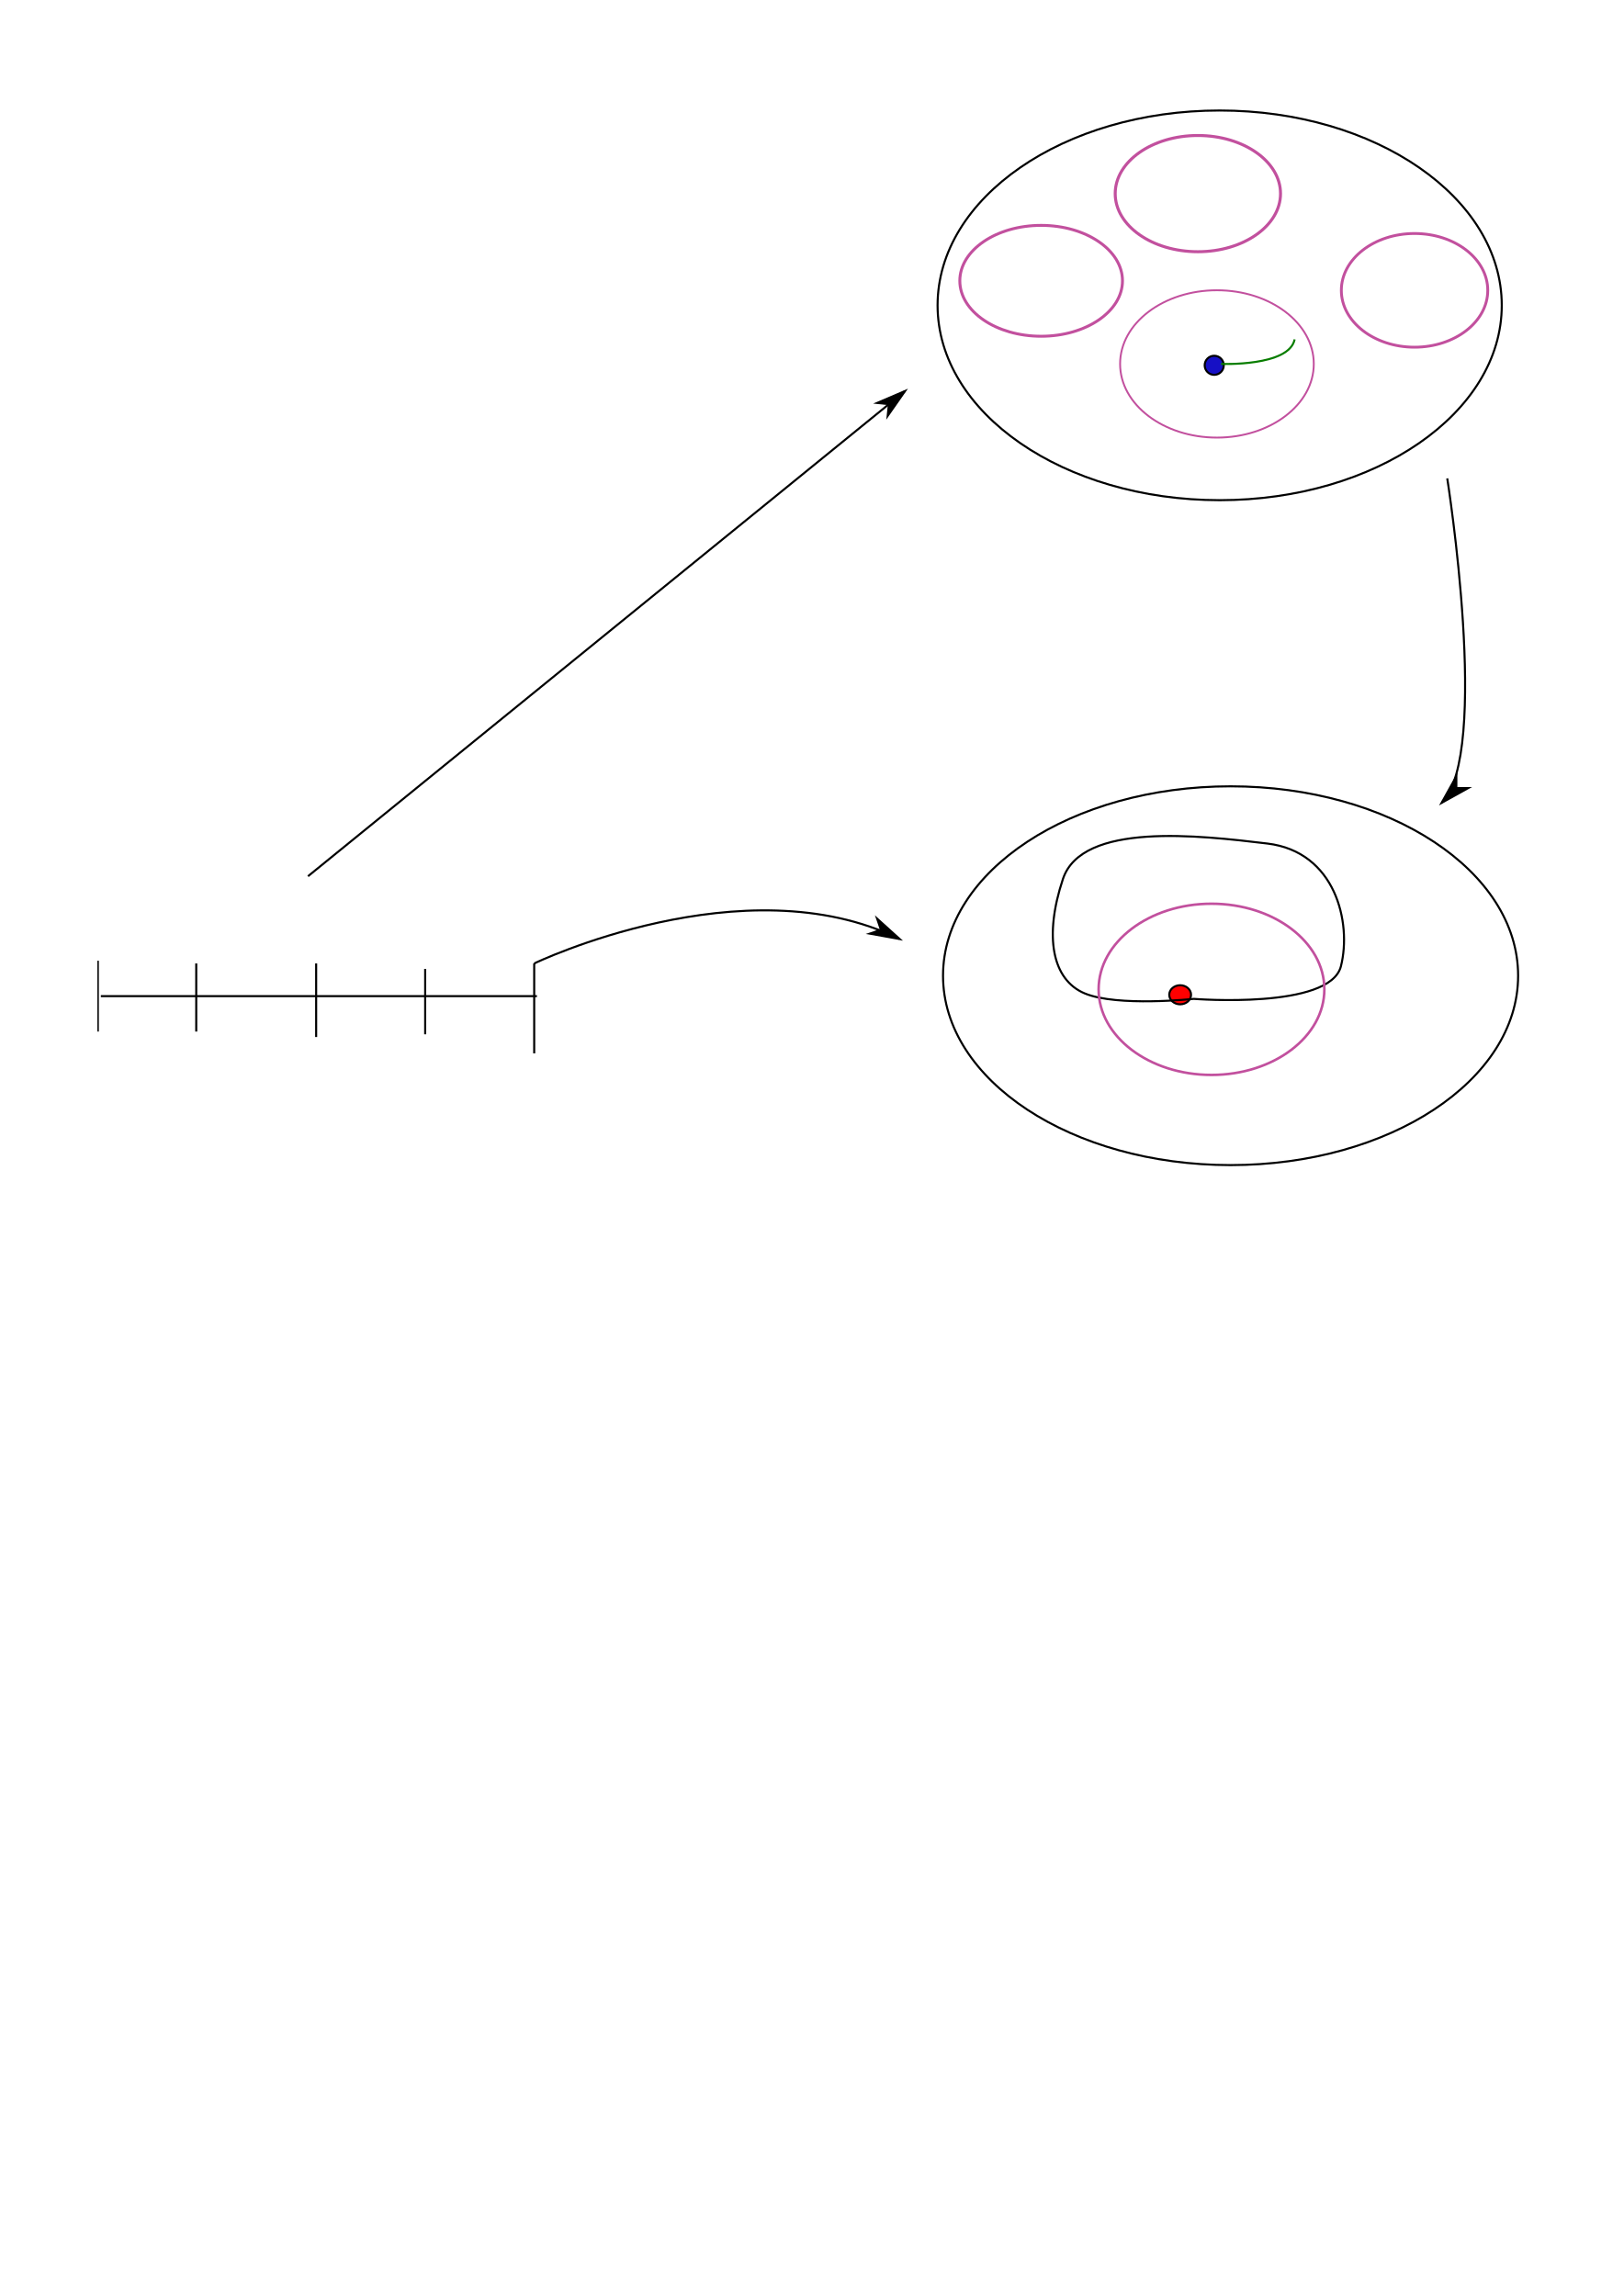
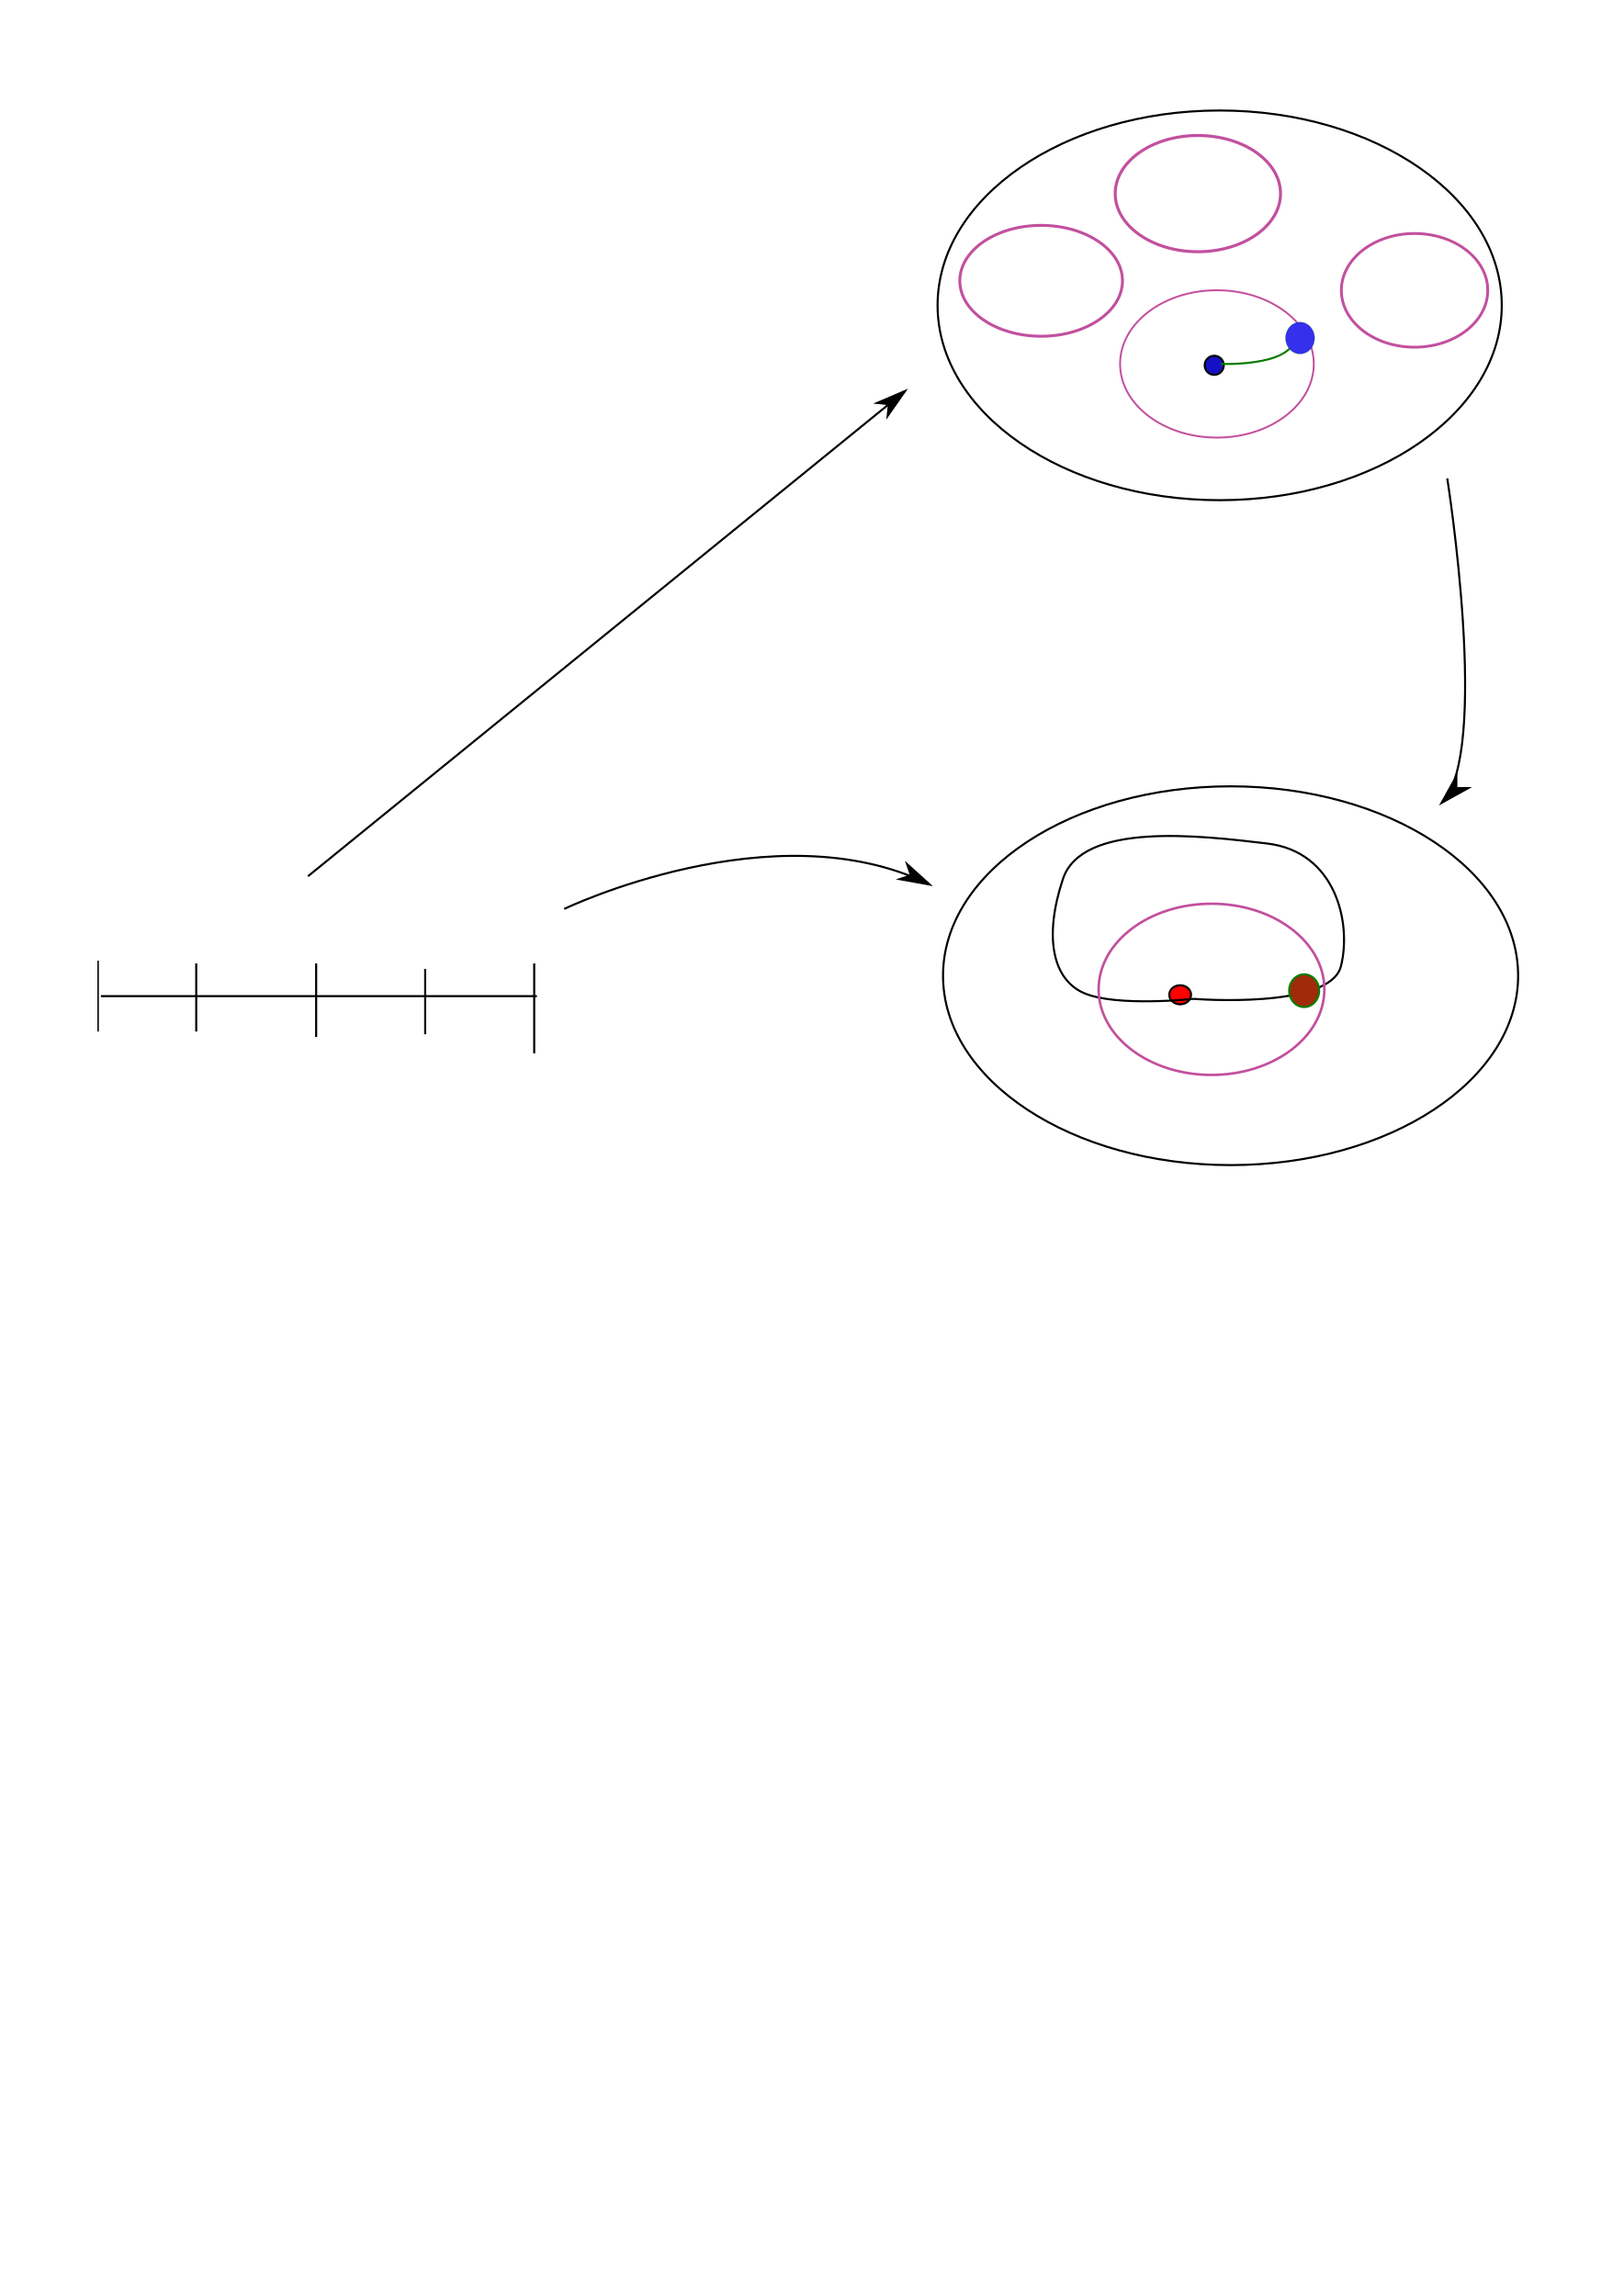
<svg xmlns="http://www.w3.org/2000/svg" width="210mm" height="297mm" viewBox="0 0 210 297" version="1.1" id="svg8">
  <defs id="defs2">
    <marker style="overflow:visible;" id="marker1365" refX="0.0" refY="0.0" orient="auto">
      <path transform="scale(0.8) rotate(180) translate(12.5,0)" style="fill-rule:evenodd;stroke:#000000;stroke-width:1pt;stroke-opacity:1;fill:#000000;fill-opacity:1" d="M 0.0,0.0 L 5.0,-5.0 L -12.5,0.0 L 5.0,5.0 L 0.0,0.0 z " id="path1363" />
    </marker>
    <marker orient="auto" refY="0.0" refX="0.0" id="marker1199" style="overflow:visible;">
      <path id="path1197" d="M 0.0,0.0 L 5.0,-5.0 L -12.5,0.0 L 5.0,5.0 L 0.0,0.0 z " style="fill-rule:evenodd;stroke:#000000;stroke-width:1pt;stroke-opacity:1;fill:#000000;fill-opacity:1" transform="scale(0.8) rotate(180) translate(12.5,0)" />
    </marker>
    <marker orient="auto" refY="0.0" refX="0.0" id="Arrow1Lend" style="overflow:visible;">
      <path id="path916" d="M 0.0,0.0 L 5.0,-5.0 L -12.5,0.0 L 5.0,5.0 L 0.0,0.0 z " style="fill-rule:evenodd;stroke:#000000;stroke-width:1pt;stroke-opacity:1;fill:#000000;fill-opacity:1" transform="scale(0.8) rotate(180) translate(12.5,0)" />
    </marker>
  </defs>
  <g id="layer1">
    <ellipse style="fill:none;fill-opacity:1;stroke:#000000;stroke-width:0.265;stroke-miterlimit:4;stroke-dasharray:none;stroke-dashoffset:0;stroke-opacity:1" id="path815" cx="159.155" cy="126.213" rx="37.189" ry="24.499" />
    <ellipse style="fill:none;fill-opacity:1;stroke:#000000;stroke-width:0.265;stroke-miterlimit:4;stroke-dasharray:none;stroke-dashoffset:0;stroke-opacity:1" id="path817" cx="157.745" cy="39.497" rx="36.484" ry="25.204" />
    <path style="fill:none;fill-rule:evenodd;stroke:#000000;stroke-width:0.265px;stroke-linecap:butt;stroke-linejoin:miter;stroke-opacity:1;marker-end:url(#Arrow1Lend)" d="m 187.179,61.881 c 0,0 5.64,35.603 -0.705,41.948" id="path819" />
    <flowRoot xml:space="preserve" id="flowRoot821" style="font-style:normal;font-weight:normal;font-size:40px;line-height:125%;font-family:sans-serif;letter-spacing:0px;word-spacing:0px;fill:#000000;fill-opacity:1;stroke:none;stroke-width:1px;stroke-linecap:butt;stroke-linejoin:miter;stroke-opacity:1" transform="scale(0.2645833)">
      <flowRegion id="flowRegion823">
        <rect id="rect825" width="50.627" height="61.285" x="732.761" y="280.511" />
      </flowRegion>
      <flowPara id="flowPara827">p</flowPara>
    </flowRoot>
    <path style="fill:none;fill-rule:evenodd;stroke:#000000;stroke-width:0.265px;stroke-linecap:butt;stroke-linejoin:miter;stroke-opacity:1" d="M 13.043,128.856 H 69.443" id="path829" />
    <path style="fill:none;fill-rule:evenodd;stroke:#000000;stroke-width:0.189px;stroke-linecap:butt;stroke-linejoin:miter;stroke-opacity:1" d="m 12.69,124.274 v 9.165" id="path831" />
    <path style="fill:none;fill-rule:evenodd;stroke:#000000;stroke-width:0.265px;stroke-linecap:butt;stroke-linejoin:miter;stroke-opacity:1" d="m 25.38,133.439 v -8.813" id="path869" />
    <path style="fill:none;fill-rule:evenodd;stroke:#000000;stroke-width:0.265px;stroke-linecap:butt;stroke-linejoin:miter;stroke-opacity:1" d="m 40.89,134.144 v -9.518" id="path871" />
    <path style="fill:none;fill-rule:evenodd;stroke:#000000;stroke-width:0.265px;stroke-linecap:butt;stroke-linejoin:miter;stroke-opacity:1" d="m 54.99,133.791 v -8.46" id="path873" />
    <path style="fill:none;fill-rule:evenodd;stroke:#000000;stroke-width:0.265px;stroke-linecap:butt;stroke-linejoin:miter;stroke-opacity:1" d="M 69.09,136.259 V 124.626" id="path875" />
    <flowRoot xml:space="preserve" id="flowRoot877" style="font-style:normal;font-weight:normal;font-size:40px;line-height:125%;font-family:sans-serif;letter-spacing:0px;word-spacing:0px;fill:#000000;fill-opacity:1;stroke:none;stroke-width:1px;stroke-linecap:butt;stroke-linejoin:miter;stroke-opacity:1" transform="scale(0.2645833)">
      <flowRegion id="flowRegion879">
        <rect id="rect881" width="101.254" height="59.953" x="154.546" y="507.001" />
      </flowRegion>
      <flowPara id="flowPara883">I</flowPara>
      <flowPara id="flowPara885" />
    </flowRoot>
    <flowRoot xml:space="preserve" id="flowRoot887" style="font-style:normal;font-weight:normal;font-size:40px;line-height:125%;font-family:sans-serif;letter-spacing:0px;word-spacing:0px;fill:#000000;fill-opacity:1;stroke:none;stroke-width:1px;stroke-linecap:butt;stroke-linejoin:miter;stroke-opacity:1" transform="matrix(0.2645833,0,0,0.2645833,3.172522,-9.517564)">
      <flowRegion id="flowRegion889">
        <rect id="rect891" width="71.944" height="62.618" x="692.792" y="584.274" />
      </flowRegion>
      <flowPara id="flowPara893">X</flowPara>
    </flowRoot>
    <flowRoot xml:space="preserve" id="flowRoot895" style="font-style:normal;font-weight:normal;font-size:40px;line-height:125%;font-family:sans-serif;letter-spacing:0px;word-spacing:0px;fill:#000000;fill-opacity:1;stroke:none;stroke-width:1px;stroke-linecap:butt;stroke-linejoin:miter;stroke-opacity:1" transform="matrix(0.2645833,0,0,0.2645833,103.9882,4.935033)">
      <flowRegion id="flowRegion897">
        <rect id="rect899" width="85.267" height="106.583" x="329.076" y="26.043" />
      </flowRegion>
      <flowPara id="flowPara901">X</flowPara>
    </flowRoot>
    <flowRoot xml:space="preserve" id="flowRoot903" style="font-style:normal;font-weight:normal;font-size:40px;line-height:125%;font-family:sans-serif;letter-spacing:0px;word-spacing:0px;fill:#000000;fill-opacity:1;stroke:none;stroke-width:1px;stroke-linecap:butt;stroke-linejoin:miter;stroke-opacity:1" transform="matrix(0.2645833,0,0,0.2645833,114.5633,-46.53032)">
      <flowRegion id="flowRegion905">
        <rect id="rect907" width="91.928" height="103.919" x="287.775" y="196.576" />
      </flowRegion>
      <flowPara id="flowPara909">~</flowPara>
      <flowPara id="flowPara911" />
    </flowRoot>
-     <path style="fill:none;fill-rule:evenodd;stroke:#000000;stroke-width:0.265px;stroke-linecap:butt;stroke-linejoin:miter;stroke-opacity:1;marker-end:url(#marker1199)" d="m 69.09,124.626 c 0,0 27.143,-13.043 47.235,-3.173" id="path1195" />
+     <path style="fill:none;fill-rule:evenodd;stroke:#000000;stroke-width:0.265px;stroke-linecap:butt;stroke-linejoin:miter;stroke-opacity:1;marker-end:url(#marker1199)" d="m 72.968,117.576 c 0,0 27.143,-13.043 47.235,-3.173" id="path1195" />
    <flowRoot xml:space="preserve" id="flowRoot1225" style="font-style:normal;font-weight:normal;font-size:40px;line-height:125%;font-family:sans-serif;letter-spacing:0px;word-spacing:0px;fill:#040000;fill-opacity:1;stroke:none;stroke-width:1px;stroke-linecap:butt;stroke-linejoin:miter;stroke-opacity:1;" transform="matrix(0.2645833,0,0,0.2645833,8.107555,26.79018)">
      <flowRegion id="flowRegion1227" style="fill:#040000;fill-opacity:1;">
        <rect id="rect1229" width="105.251" height="58.621" x="318.418" y="356.452" style="fill:#040000;fill-opacity:1;" />
      </flowRegion>
      <flowPara id="flowPara1231">f</flowPara>
    </flowRoot>
    <ellipse style="fill:#ff0000;fill-opacity:1;stroke:#000000;stroke-width:0.265;stroke-miterlimit:4;stroke-dasharray:none;stroke-dashoffset:0;stroke-opacity:1" id="path1233" cx="152.634" cy="128.68" rx="1.41" ry="1.234" />
    <circle style="fill:#1610c5;fill-opacity:1;stroke:#000000;stroke-width:0.265;stroke-miterlimit:4;stroke-dasharray:none;stroke-dashoffset:0;stroke-opacity:1" id="path1235" cx="157.04" cy="47.252" r="1.234" />
    <flowRoot xml:space="preserve" id="flowRoot1239" style="font-style:normal;font-weight:normal;font-size:40px;line-height:125%;font-family:sans-serif;letter-spacing:0px;word-spacing:0px;fill:#000000;fill-opacity:1;stroke:none;stroke-width:1px;stroke-linecap:butt;stroke-linejoin:miter;stroke-opacity:1" transform="matrix(0.2353563,0,0,0.2162445,117.4146,1.932396)">
      <flowRegion id="flowRegion1241">
        <rect id="rect1243" width="65.282" height="55.956" x="169.201" y="225.887" />
      </flowRegion>
      <flowPara id="flowPara1245">x</flowPara>
    </flowRoot>
    <flowRoot transform="matrix(0.1984862,0,0,0.2177126,115.2388,80.28381)" xml:space="preserve" id="flowRoot1239-5" style="font-style:normal;font-weight:normal;font-size:40px;line-height:125%;font-family:sans-serif;letter-spacing:0px;word-spacing:0px;fill:#000000;fill-opacity:1;stroke:none;stroke-width:1px;stroke-linecap:butt;stroke-linejoin:miter;stroke-opacity:1">
      <flowRegion id="flowRegion1241-3">
        <rect id="rect1243-5" width="65.282" height="55.956" x="169.201" y="225.887" />
      </flowRegion>
      <flowPara id="flowPara1245-6">x</flowPara>
    </flowRoot>
    <flowRoot xml:space="preserve" id="flowRoot1271" style="font-style:normal;font-weight:normal;font-size:40px;line-height:125%;font-family:sans-serif;letter-spacing:0px;word-spacing:0px;fill:#000000;fill-opacity:1;stroke:none;stroke-width:1px;stroke-linecap:butt;stroke-linejoin:miter;stroke-opacity:1" transform="matrix(0.1857545,0,0,0.1280339,126.6479,41.22449)">
      <flowRegion id="flowRegion1273">
        <rect id="rect1275" width="46.63" height="49.295" x="190.518" y="117.971" />
      </flowRegion>
      <flowPara id="flowPara1277">0</flowPara>
    </flowRoot>
    <flowRoot xml:space="preserve" id="flowRoot1271-2" style="font-style:normal;font-weight:normal;font-size:40px;line-height:125%;font-family:sans-serif;letter-spacing:0px;word-spacing:0px;fill:#000000;fill-opacity:1;stroke:none;stroke-width:1px;stroke-linecap:butt;stroke-linejoin:miter;stroke-opacity:1" transform="matrix(0.1566548,0,0,0.1289031,123.2538,119.3178)">
      <flowRegion id="flowRegion1273-9">
        <rect id="rect1275-1" width="46.63" height="49.295" x="190.518" y="117.971" />
      </flowRegion>
      <flowPara id="flowPara1277-2">0</flowPara>
    </flowRoot>
    <flowRoot xml:space="preserve" id="flowRoot1303" style="font-style:normal;font-weight:normal;font-size:40px;line-height:125%;font-family:sans-serif;letter-spacing:0px;word-spacing:0px;fill:#000000;fill-opacity:1;stroke:none;stroke-width:1px;stroke-linecap:butt;stroke-linejoin:miter;stroke-opacity:1" transform="matrix(0.2353563,0,0,0.2162445,120.8638,31.89488)">
      <flowRegion id="flowRegion1305">
        <rect id="rect1307" width="103.919" height="74.608" x="157.211" y="71.341" />
      </flowRegion>
      <flowPara id="flowPara1309">~</flowPara>
    </flowRoot>
    <path style="fill:none;fill-rule:evenodd;stroke:#000000;stroke-width:0.265px;stroke-linecap:butt;stroke-linejoin:miter;stroke-opacity:1" d="m 154.396,129.209 c 0,0 17.625,1.41 19.035,-4.23 1.41,-5.64 -0.705,-14.805 -9.518,-15.863 -8.813,-1.058 -23.97,-2.82 -26.438,4.583 -2.468,7.403 -1.41,13.043 2.82,14.805 4.23,1.763 14.1,0.705 14.1,0.705 z" id="path1311" />
    <flowRoot xml:space="preserve" id="flowRoot1225-7" style="font-style:normal;font-weight:normal;font-size:40px;line-height:125%;font-family:sans-serif;letter-spacing:0px;word-spacing:0px;fill:none;fill-opacity:1;stroke:none;stroke-width:1px;stroke-linecap:butt;stroke-linejoin:miter;stroke-opacity:1;" transform="matrix(0.2645833,0,0,0.2185128,90.7604,42.36514)">
      <flowRegion id="flowRegion1227-0" style="fill:none;fill-opacity:1;">
        <rect id="rect1229-9" width="105.251" height="58.621" x="318.418" y="356.452" style="fill:none;fill-opacity:1;" />
      </flowRegion>
      <flowPara id="flowPara1231-3">f</flowPara>
    </flowRoot>
    <ellipse style="fill:none;fill-opacity:1;stroke:#c2509e;stroke-width:0.327;stroke-miterlimit:4;stroke-dasharray:none;stroke-dashoffset:0;stroke-opacity:1" id="path1337" cx="156.687" cy="127.975" rx="14.598" ry="11.073" />
    <ellipse style="fill:none;fill-opacity:1;stroke:#c2509e;stroke-width:0.376;stroke-miterlimit:4;stroke-dasharray:none;stroke-dashoffset:0;stroke-opacity:1" id="path1345" cx="134.656" cy="36.324" rx="10.519" ry="7.171" />
    <ellipse style="fill:none;fill-opacity:1;stroke:#c2509e;stroke-width:0.388;stroke-miterlimit:4;stroke-dasharray:none;stroke-dashoffset:0;stroke-opacity:1" id="path1347" cx="154.925" cy="25.044" rx="10.69" ry="7.517" />
    <ellipse style="fill:none;fill-opacity:1;stroke:#c2509e;stroke-width:0.364;stroke-miterlimit:4;stroke-dasharray:none;stroke-dashoffset:0;stroke-opacity:1" id="path1349" cx="182.949" cy="37.558" rx="9.468" ry="7.353" />
    <ellipse style="fill:none;fill-opacity:1;stroke:#c2509e;stroke-width:0.242;stroke-miterlimit:4;stroke-dasharray:none;stroke-dashoffset:0;stroke-opacity:1" id="path1351" cy="47.076" cx="157.392" rx="12.525" ry="9.529" />
    <path style="fill:none;fill-rule:evenodd;stroke:#087d00;stroke-width:0.265px;stroke-linecap:butt;stroke-linejoin:miter;stroke-opacity:1" d="m 157.921,47.076 c 0,0 8.813,0.353 9.518,-3.173" id="path1353" />
    <path style="fill:none;fill-rule:evenodd;stroke:#000000;stroke-width:0.265;stroke-linecap:butt;stroke-linejoin:miter;stroke-opacity:1;stroke-miterlimit:4;stroke-dasharray:none;marker-end:url(#marker1365)" d="M 39.833,113.346 117.031,50.601" id="path1355" />
    <flowRoot xml:space="preserve" id="flowRoot1397" style="font-style:normal;font-weight:normal;font-size:40px;line-height:125%;font-family:sans-serif;letter-spacing:0px;word-spacing:0px;fill:#000000;fill-opacity:1;stroke:none;stroke-width:1px;stroke-linecap:butt;stroke-linejoin:miter;stroke-opacity:1" transform="matrix(0.2645833,0,0,0.2645833,35.60274,11.63258)">
      <flowRegion id="flowRegion1399">
        <rect id="rect1401" width="97.257" height="77.273" x="150.549" y="205.902" />
      </flowRegion>
      <flowPara id="flowPara1403">f</flowPara>
    </flowRoot>
    <flowRoot xml:space="preserve" id="flowRoot1405" style="font-style:normal;font-weight:normal;font-size:40px;line-height:125%;font-family:sans-serif;letter-spacing:0px;word-spacing:0px;fill:#000000;fill-opacity:1;stroke:none;stroke-width:1px;stroke-linecap:butt;stroke-linejoin:miter;stroke-opacity:1" transform="matrix(0.2645833,0,0,0.2645833,48.64533,32.43022)">
      <flowRegion id="flowRegion1407">
        <rect id="rect1409" width="70.612" height="111.913" x="97.257" y="99.319" />
      </flowRegion>
      <flowPara id="flowPara1411">~</flowPara>
    </flowRoot>
+     <ellipse style="fill:#3430ec;fill-opacity:1;stroke:#087d00;stroke-width:0.023;stroke-miterlimit:4;stroke-dasharray:none;stroke-dashoffset:0;stroke-opacity:1" id="path381" cx="168.144" cy="43.727" rx="1.884" ry="2.06" />
+     <ellipse style="fill:#a12a0a;fill-opacity:1;stroke:#087d00;stroke-width:0.265;stroke-miterlimit:4;stroke-dasharray:none;stroke-dashoffset:0;stroke-opacity:1" id="path1206" cx="168.672" cy="128.151" rx="1.939" ry="2.115" />
  </g>
</svg>
